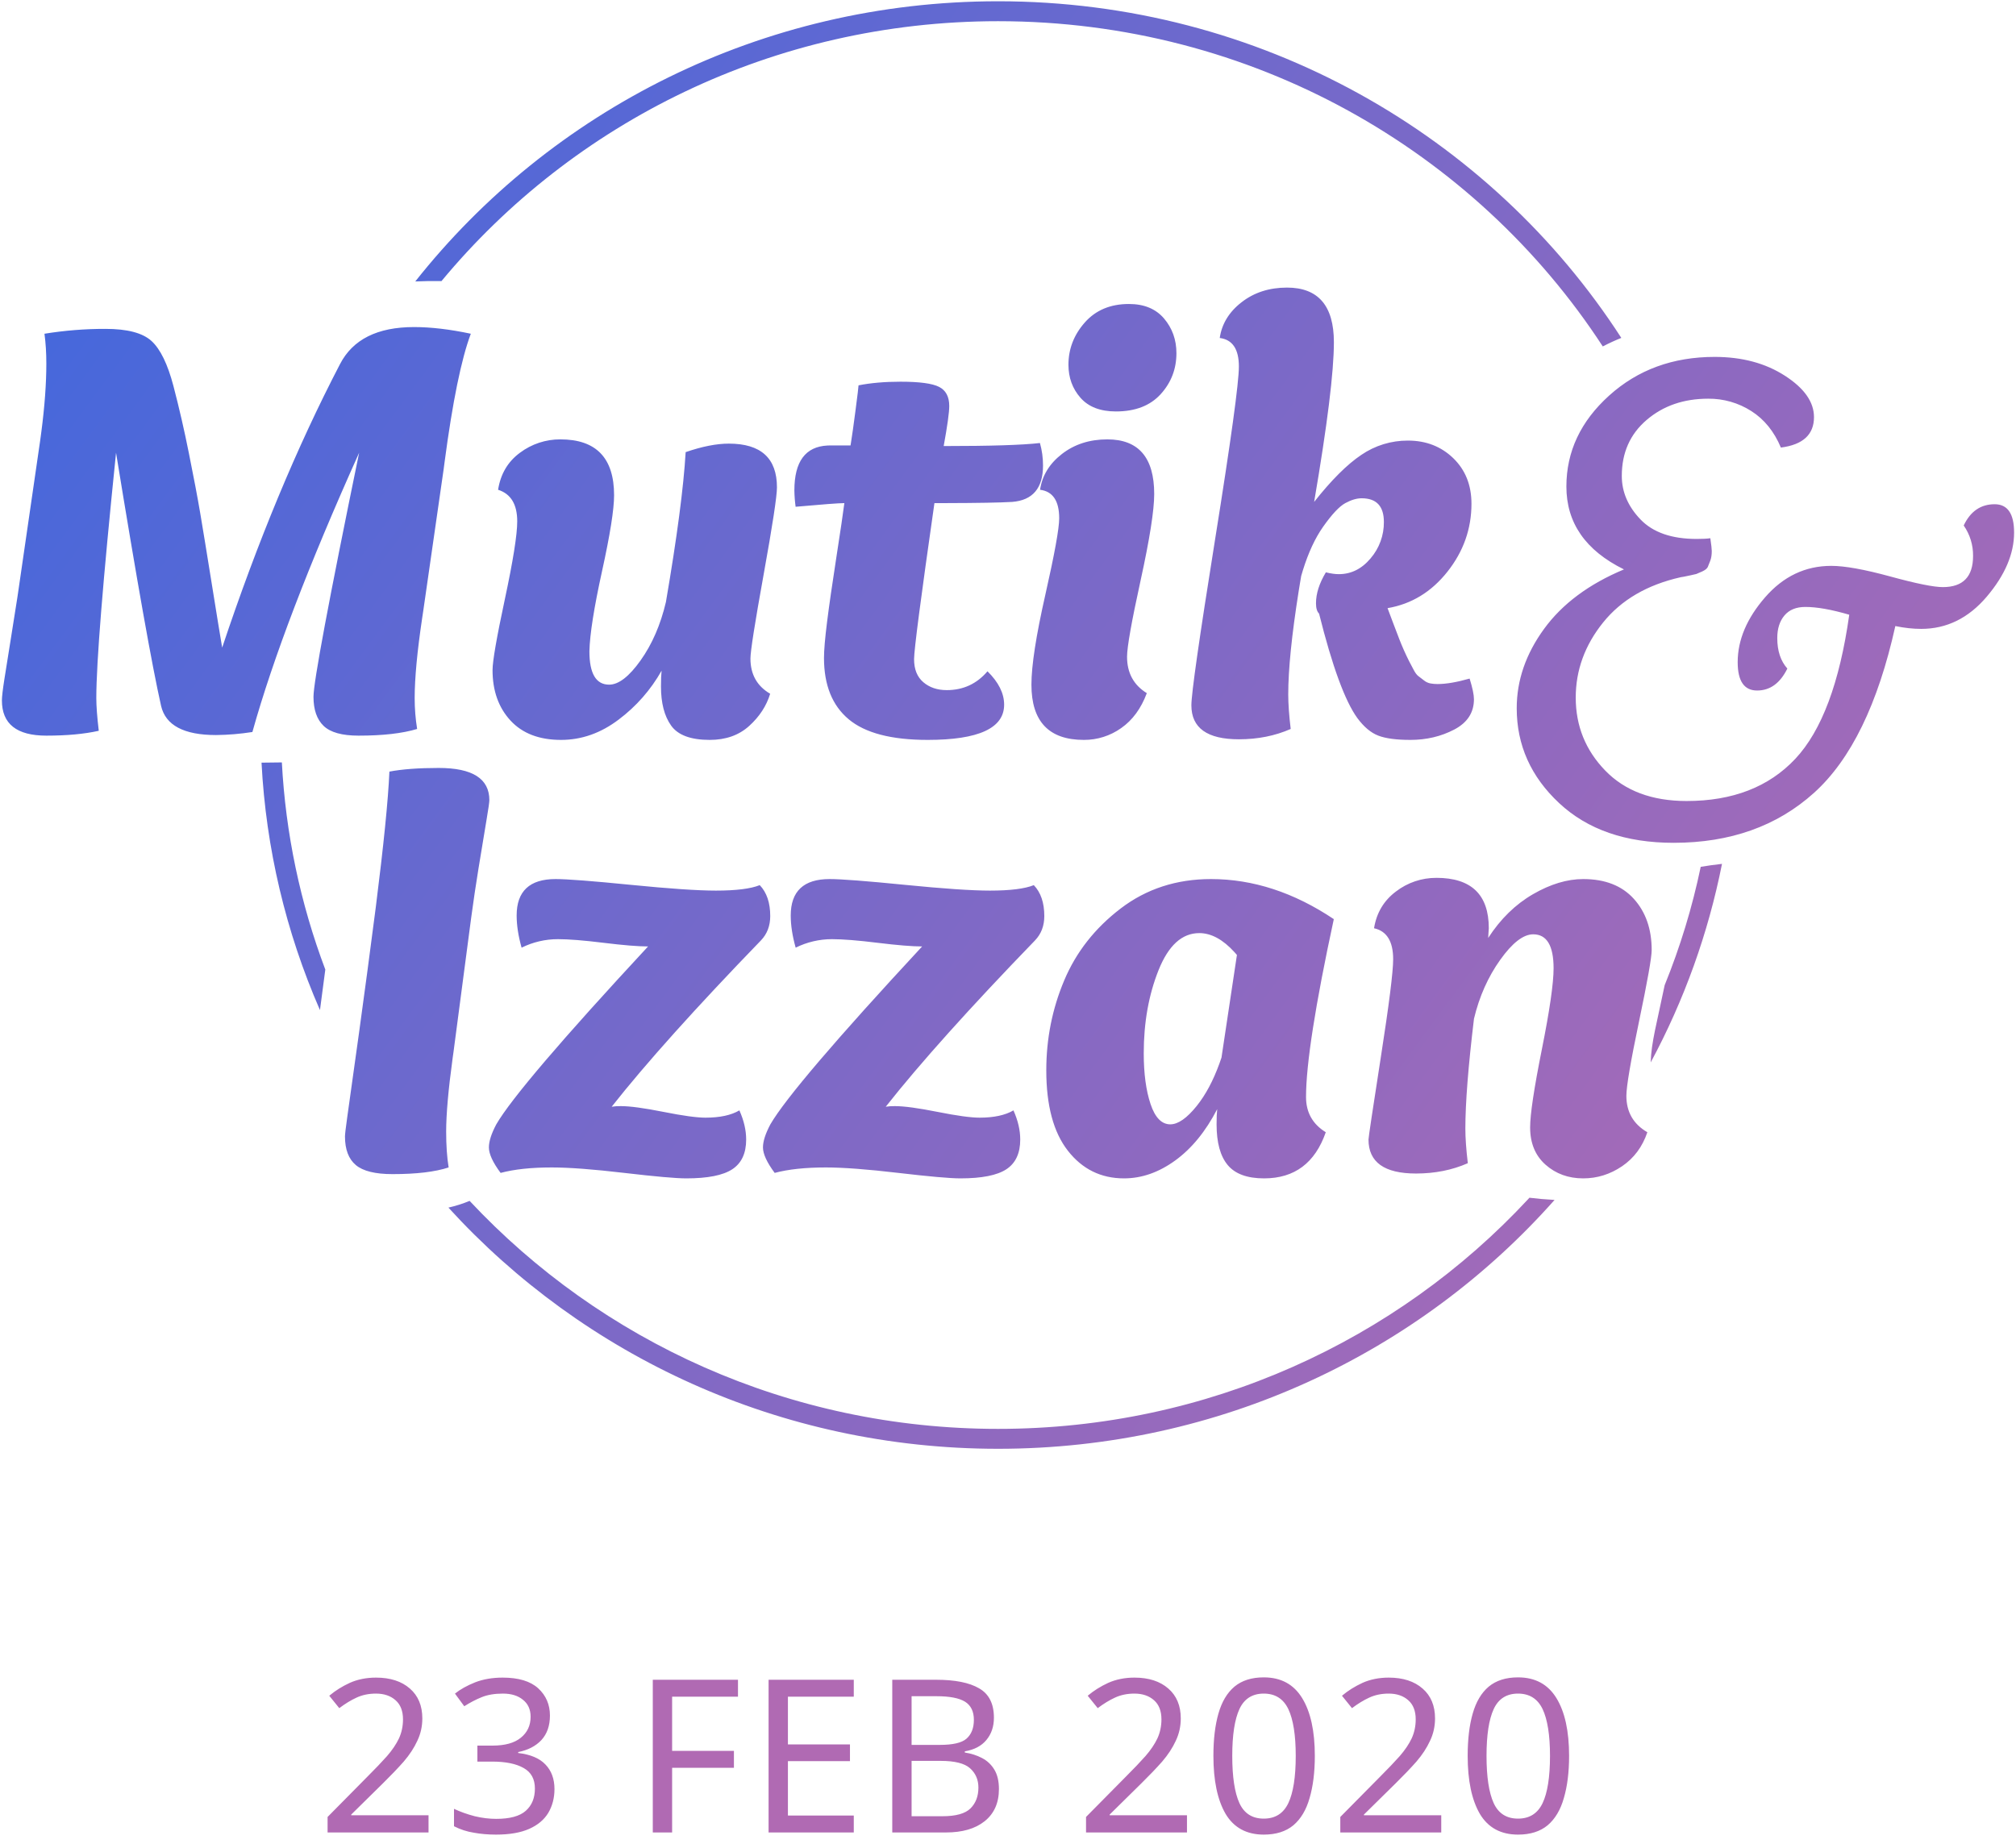
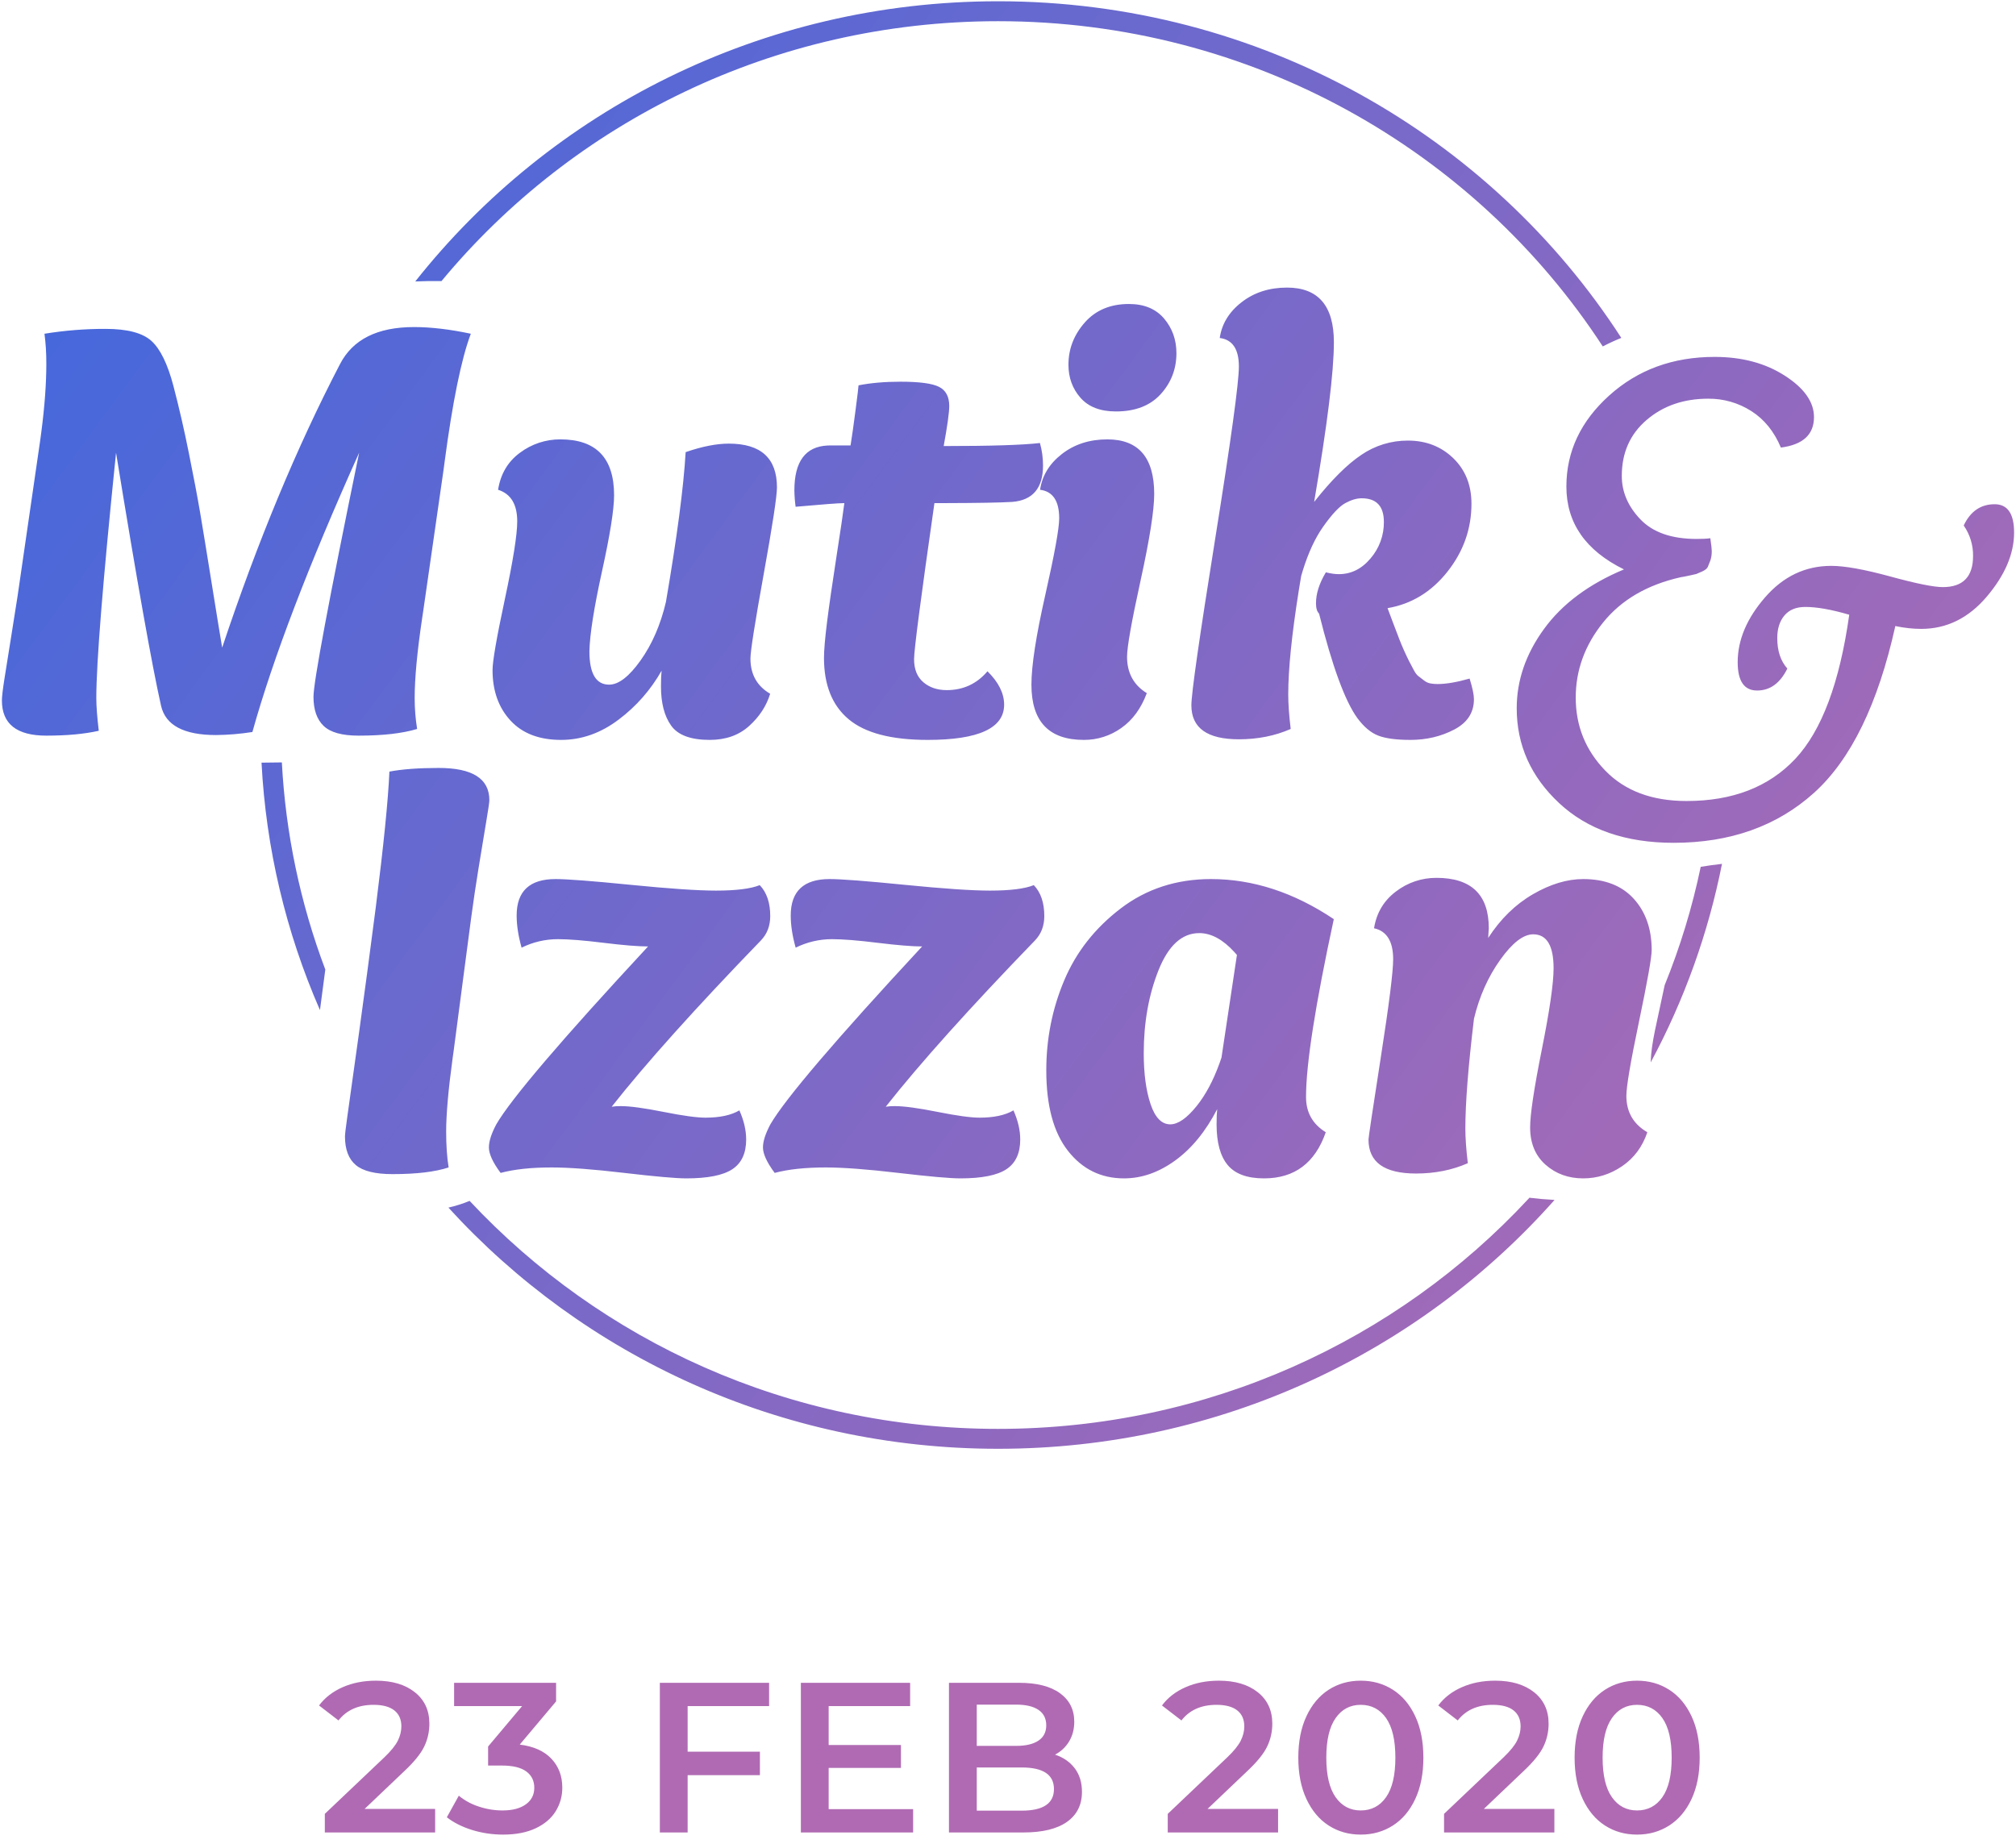
<svg xmlns="http://www.w3.org/2000/svg" width="132" height="121" viewBox="0 0 132 121">
  <defs>
    <linearGradient id="a" x1="0%" y1="24.117%" y2="75.883%">
      <stop offset="0%" stop-color="#4568DC" />
      <stop offset="100%" stop-color="#B06AB3" />
    </linearGradient>
  </defs>
  <g fill="none" fill-rule="evenodd">
-     <text fill="#B06AB3" font-family="Montserrat-SemiBold, Montserrat SemiBold" font-size="14" font-weight="500" letter-spacing=".316" transform="translate(-2 -2)">
-       <tspan x="22.778" y="122">23 FEB 2020</tspan>
-     </text>
+     <path fill="#B06AB3" fill-rule="nonzero" d="M28.492 120v-1.54h-4.62l2.618-2.492c.635-.597 1.064-1.13 1.288-1.596.224-.467.336-.966.336-1.498 0-.868-.317-1.554-.952-2.058-.634-.504-1.484-.756-2.548-.756-.802 0-1.528.142-2.177.427-.648.285-1.164.684-1.547 1.197l1.274.98c.532-.681 1.298-1.022 2.296-1.022.598 0 1.05.121 1.358.364.308.243.462.593.462 1.05 0 .308-.077.618-.23.931-.155.313-.45.679-.89 1.099l-3.892 3.696V120h7.224zm4.447.14c.84 0 1.552-.138 2.135-.413.583-.275 1.02-.646 1.309-1.113a2.89 2.89 0 0 0 .434-1.554c0-.756-.238-1.386-.714-1.89s-1.167-.812-2.072-.924l2.38-2.828V110.2h-6.678v1.526h4.452l-2.226 2.646v1.246h.896c.719 0 1.253.128 1.603.385.35.257.525.614.525 1.071 0 .457-.184.819-.553 1.085-.369.266-.875.399-1.52.399a4.867 4.867 0 0 1-1.574-.259 3.964 3.964 0 0 1-1.295-.707l-.784 1.414c.457.355 1.01.632 1.659.833.649.2 1.323.301 2.023.301zm12.085-.14v-3.752h4.732v-1.54h-4.732v-2.982h5.334V110.2h-7.154v9.8h1.82zm14.764 0v-1.526h-5.53v-2.702h4.732v-1.498h-4.732v-2.548h5.334V110.2h-7.154v9.8h7.35zm7.219 0c1.25 0 2.202-.231 2.856-.693.653-.462.98-1.118.98-1.967 0-.616-.159-1.132-.476-1.547-.318-.415-.747-.712-1.288-.889a2.3 2.3 0 0 0 .924-.868c.224-.373.336-.803.336-1.288 0-.793-.313-1.416-.938-1.869-.626-.453-1.517-.679-2.674-.679h-4.592v9.8h4.872zm-.476-5.67h-2.576v-2.702h2.576c.634 0 1.122.114 1.463.343.34.229.51.567.51 1.015 0 .439-.17.772-.51 1.001-.34.229-.829.343-1.463.343zm.364 4.242h-2.94v-2.828h2.94c1.41 0 2.114.471 2.114 1.414s-.705 1.414-2.114 1.414zM83.684 120v-1.54h-4.62l2.618-2.492c.634-.597 1.064-1.13 1.288-1.596.224-.467.336-.966.336-1.498 0-.868-.318-1.554-.952-2.058-.635-.504-1.484-.756-2.548-.756-.803 0-1.529.142-2.177.427-.649.285-1.165.684-1.547 1.197l1.274.98c.532-.681 1.297-1.022 2.296-1.022.597 0 1.05.121 1.358.364.308.243.462.593.462 1.05 0 .308-.077.618-.231.931-.154.313-.45.679-.89 1.099l-3.891 3.696V120h7.224zm5.412.14c.784 0 1.486-.198 2.107-.595.62-.397 1.108-.975 1.463-1.736.355-.76.532-1.664.532-2.709 0-1.045-.177-1.948-.532-2.709-.355-.76-.842-1.34-1.463-1.736-.62-.397-1.323-.595-2.107-.595-.784 0-1.484.198-2.1.595-.616.397-1.101.975-1.456 1.736-.355.76-.532 1.664-.532 2.709 0 1.045.177 1.948.532 2.709.355.76.84 1.34 1.456 1.736.616.397 1.316.595 2.1.595zm0-1.582c-.69 0-1.239-.29-1.645-.868-.406-.579-.609-1.442-.609-2.59s.203-2.011.61-2.59c.405-.579.953-.868 1.644-.868.7 0 1.253.29 1.66.868.405.579.608 1.442.608 2.59s-.203 2.011-.609 2.59c-.406.579-.959.868-1.659.868zM101.775 120v-1.54h-4.62l2.618-2.492c.634-.597 1.064-1.13 1.288-1.596.224-.467.336-.966.336-1.498 0-.868-.318-1.554-.952-2.058-.635-.504-1.484-.756-2.548-.756-.803 0-1.529.142-2.177.427-.65.285-1.165.684-1.547 1.197l1.274.98c.532-.681 1.297-1.022 2.296-1.022.597 0 1.05.121 1.358.364.308.243.462.593.462 1.05 0 .308-.077.618-.231.931-.154.313-.45.679-.89 1.099l-3.891 3.696V120h7.224zm5.412.14c.784 0 1.486-.198 2.107-.595.62-.397 1.108-.975 1.463-1.736.355-.76.532-1.664.532-2.709 0-1.045-.177-1.948-.532-2.709-.355-.76-.842-1.34-1.463-1.736-.62-.397-1.323-.595-2.107-.595-.784 0-1.484.198-2.1.595-.616.397-1.101.975-1.456 1.736-.355.76-.532 1.664-.532 2.709 0 1.045.177 1.948.532 2.709.355.76.84 1.34 1.456 1.736.616.397 1.316.595 2.1.595zm0-1.582c-.69 0-1.239-.29-1.645-.868-.406-.579-.609-1.442-.609-2.59s.203-2.011.61-2.59c.405-.579.953-.868 1.644-.868.7 0 1.253.29 1.66.868.405.579.608 1.442.608 2.59s-.203 2.011-.609 2.59c-.406.579-.959.868-1.659.868z" />
    <path fill="url(#a)" d="M102.14 80.434c.482.061 1.03.11 1.647.144-8.85 9.986-21.893 16.297-36.438 16.297-14.299 0-27.147-6.1-35.988-15.794a8.68 8.68 0 0 0 1.388-.44c8.583 9.177 20.907 14.93 34.6 14.93 13.746 0 26.112-5.797 34.7-15.035l.092-.102zM38.373 59.566c.755 0 2.397.126 4.929.378 2.531.252 4.39.378 5.575.378 1.32 0 2.275-.12 2.868-.358.458.477.687 1.153.687 2.027 0 .636-.202 1.167-.606 1.59-4.282 4.427-7.541 8.058-9.776 10.894a3.4 3.4 0 0 1 .606-.04c.592 0 1.521.126 2.787.378s2.181.378 2.747.378c.943 0 1.683-.16 2.222-.477.296.662.444 1.299.444 1.908 0 .901-.303 1.55-.909 1.948-.606.398-1.609.597-3.01.597-.673 0-2.026-.12-4.06-.358-2.033-.239-3.615-.358-4.746-.358-1.347 0-2.464.12-3.353.358-.512-.69-.767-1.246-.767-1.67 0-.398.161-.901.484-1.51.97-1.67 4.282-5.554 9.938-11.65-.646 0-1.616-.08-2.909-.238-1.292-.16-2.289-.239-2.989-.239a5.33 5.33 0 0 0-2.383.557c-.216-.769-.324-1.471-.324-2.107 0-1.59.849-2.386 2.545-2.386zm17.946 0c.754 0 2.397.126 4.928.378 2.532.252 4.39.378 5.575.378 1.32 0 2.276-.12 2.868-.358.458.477.687 1.153.687 2.027 0 .636-.202 1.167-.606 1.59-4.282 4.427-7.54 8.058-9.776 10.894a3.4 3.4 0 0 1 .606-.04c.592 0 1.521.126 2.787.378s2.182.378 2.747.378c.943 0 1.683-.16 2.222-.477.296.662.444 1.299.444 1.908 0 .901-.303 1.55-.908 1.948-.606.398-1.61.597-3.01.597-.673 0-2.027-.12-4.06-.358-2.033-.239-3.616-.358-4.747-.358-1.346 0-2.464.12-3.353.358-.511-.69-.767-1.246-.767-1.67 0-.398.161-.901.485-1.51.97-1.67 4.282-5.554 9.937-11.65-.646 0-1.616-.08-2.908-.238-1.293-.16-2.29-.239-2.99-.239a5.33 5.33 0 0 0-2.383.557c-.216-.769-.323-1.471-.323-2.107 0-1.59.848-2.386 2.545-2.386zm24.974 0c2.747 0 5.427.875 8.04 2.624-1.213 5.62-1.819 9.502-1.819 11.65 0 1.006.431 1.775 1.293 2.305-.7 2.014-2.047 3.022-4.04 3.022-1.104 0-1.898-.292-2.383-.875-.485-.583-.727-1.471-.727-2.664 0-.424.013-.755.04-.994-.754 1.458-1.67 2.578-2.747 3.36s-2.195 1.173-3.353 1.173c-1.508 0-2.733-.603-3.676-1.81-.943-1.205-1.414-2.961-1.414-5.267 0-2.068.39-4.029 1.172-5.884.78-1.856 2.013-3.426 3.696-4.712 1.683-1.285 3.656-1.928 5.918-1.928zm14.754-.08c2.29 0 3.434 1.1 3.434 3.3 0 .054-.007.153-.02.299a3.94 3.94 0 0 0-.02.338c.807-1.246 1.784-2.2 2.928-2.863 1.145-.663 2.242-.994 3.293-.994 1.427 0 2.531.43 3.312 1.292.781.862 1.172 1.982 1.172 3.36 0 .477-.276 2.034-.828 4.671-.553 2.638-.829 4.261-.829 4.87 0 1.06.458 1.856 1.374 2.386-.323.954-.875 1.696-1.656 2.227-.781.53-1.63.795-2.545.795-.97 0-1.791-.299-2.465-.895-.673-.596-1.01-1.411-1.01-2.445 0-.848.256-2.551.768-5.109s.768-4.327.768-5.307c0-1.485-.445-2.227-1.334-2.227-.646 0-1.366.557-2.16 1.67-.795 1.113-1.368 2.399-1.718 3.856-.377 3.128-.565 5.527-.565 7.197 0 .61.054 1.365.161 2.266-1.023.45-2.154.676-3.393.676-2.074 0-3.11-.743-3.11-2.227 0-.132.269-1.928.807-5.387.539-3.459.808-5.6.808-6.42 0-1.167-.417-1.843-1.252-2.028.162-1.008.64-1.81 1.434-2.406a4.304 4.304 0 0 1 2.646-.894zM30.728 52.29c2.209 0 3.313.703 3.313 2.108 0 .132-.06.556-.182 1.272-.121.716-.296 1.776-.525 3.18-.172 1.054-.332 2.13-.48 3.228l-.146 1.106-1.01 7.673-.063.45c-.281 2.06-.422 3.66-.422 4.798 0 .902.054 1.683.162 2.346-.889.292-2.114.437-3.676.437-1.131 0-1.933-.198-2.404-.596-.471-.398-.707-1.02-.707-1.869 0-.134.048-.549.145-1.243l.057-.407c.135-.94.377-2.677.727-5.208s.714-5.254 1.09-8.17c.513-4.055.809-7.01.89-8.866.835-.159 1.912-.239 3.231-.239zm49.797 10.815c-1.132 0-2.02.808-2.667 2.425-.646 1.617-.97 3.432-.97 5.447 0 1.325.149 2.431.445 3.32.296.887.727 1.331 1.293 1.331.512 0 1.09-.404 1.737-1.212.582-.728 1.076-1.654 1.483-2.779l.133-.382 1.01-6.72-.162-.184c-.756-.83-1.523-1.246-2.302-1.246zm34.225-4.534a46.493 46.493 0 0 1-4.669 13.002c.036-1.316.413-2.619.915-5.058a45.03 45.03 0 0 0 2.36-7.75c.39-.069.859-.131 1.367-.191l.027-.003zm-94.295-6.644A45.16 45.16 0 0 0 23.3 65.492l-.35 2.654a46.43 46.43 0 0 1-3.826-16.203l1.33-.016zm93.814-26.555c1.79 0 3.323.41 4.595 1.23 1.273.819 1.909 1.723 1.909 2.713 0 1.144-.723 1.809-2.168 1.994-.44-1.05-1.084-1.847-1.932-2.388a5.15 5.15 0 0 0-2.828-.812c-1.603 0-2.946.464-4.03 1.392-1.084.927-1.626 2.149-1.626 3.664 0 1.051.409 2.002 1.226 2.852.816.85 2.042 1.276 3.676 1.276.377 0 .675-.015.895-.046.063.433.094.71.094.835 0 .247-.031.456-.094.626-.063.17-.118.309-.165.417-.047.108-.173.209-.377.302-.204.092-.33.147-.377.162-.04.013-.173.044-.398.09l-.24.05a4.246 4.246 0 0 1-.375.069c-2.2.495-3.896 1.484-5.09 2.968-1.194 1.485-1.791 3.123-1.791 4.917 0 1.855.644 3.448 1.932 4.778 1.288 1.33 3.064 1.994 5.326 1.994 3.016 0 5.388-.92 7.116-2.76 1.729-1.84 2.907-4.986 3.535-9.439-1.162-.34-2.12-.51-2.875-.51-.597 0-1.052.185-1.366.556-.315.372-.472.866-.472 1.485 0 .835.22 1.5.66 1.994-.471.959-1.131 1.438-1.98 1.438-.848 0-1.272-.618-1.272-1.855 0-1.454.597-2.868 1.791-4.244s2.64-2.064 4.336-2.064c.88 0 2.168.232 3.865.695 1.696.464 2.843.696 3.44.696 1.32 0 1.98-.68 1.98-2.04a3.41 3.41 0 0 0-.613-1.995c.44-.928 1.115-1.392 2.026-1.392.849 0 1.273.619 1.273 1.856 0 1.391-.597 2.79-1.79 4.197-1.195 1.407-2.625 2.11-4.29 2.11-.534 0-1.1-.061-1.696-.185-1.132 5.102-2.907 8.744-5.326 10.924-2.42 2.18-5.483 3.27-9.19 3.27-3.142 0-5.64-.866-7.494-2.598-1.854-1.731-2.78-3.803-2.78-6.215 0-1.825.596-3.556 1.79-5.195 1.194-1.64 2.938-2.938 5.232-3.896-2.514-1.237-3.77-3.046-3.77-5.427 0-2.289.934-4.275 2.803-5.96 1.87-1.686 4.171-2.529 6.905-2.529zm-28.001-4.539c2.047 0 3.07 1.193 3.07 3.579 0 1.934-.431 5.42-1.293 10.456 1.131-1.431 2.161-2.459 3.09-3.081a5.365 5.365 0 0 1 3.05-.935c1.186 0 2.175.385 2.97 1.153.794.769 1.191 1.763 1.191 2.982 0 1.643-.525 3.128-1.575 4.453-1.05 1.325-2.357 2.12-3.919 2.385.087.234.19.51.31.827l.094.247.27.707.094.247a16.622 16.622 0 0 0 .646 1.451c.081.146.175.325.283.537.108.212.216.358.323.437.108.08.23.173.364.279a.955.955 0 0 0 .424.198c.148.027.303.04.465.04.565 0 1.265-.12 2.1-.358.189.61.283 1.06.283 1.352 0 .875-.43 1.537-1.293 1.988-.861.45-1.818.676-2.868.676-.915 0-1.616-.093-2.1-.279-.485-.185-.943-.57-1.374-1.152-.808-1.114-1.643-3.393-2.505-6.839-.134-.132-.202-.358-.202-.676 0-.636.216-1.312.647-2.027.323.08.606.119.848.119.808 0 1.502-.345 2.08-1.034a3.6 3.6 0 0 0 .87-2.385c0-1.034-.486-1.55-1.455-1.55-.323 0-.68.105-1.07.317-.391.212-.876.73-1.455 1.55-.521.74-.96 1.684-1.318 2.831l-.116.39-.08.477-.084.515c-.456 2.88-.684 5.134-.684 6.761 0 .61.053 1.365.161 2.266-1.023.45-2.154.676-3.393.676-2.074 0-3.11-.742-3.11-2.226 0-.769.518-4.394 1.554-10.874 1.037-6.48 1.556-10.251 1.556-11.311 0-1.14-.418-1.763-1.253-1.869.135-.927.613-1.71 1.435-2.345.821-.637 1.81-.955 2.969-.955zm-47.575 9.94c2.343 0 3.515 1.219 3.515 3.657 0 .928-.263 2.585-.788 4.97-.525 2.386-.801 4.135-.828 5.248 0 1.458.431 2.187 1.293 2.187.62 0 1.306-.53 2.06-1.59s1.306-2.333 1.656-3.817c.727-4.241 1.158-7.514 1.293-9.82 1.077-.371 2.02-.557 2.828-.557 2.1 0 3.15.954 3.15 2.863 0 .583-.289 2.478-.868 5.685-.579 3.207-.868 5.05-.868 5.526 0 1.034.43 1.803 1.292 2.306-.242.795-.7 1.498-1.373 2.107-.673.61-1.535.915-2.586.915-1.238 0-2.08-.312-2.524-.935-.445-.622-.667-1.477-.667-2.564 0-.45.014-.795.04-1.034a10.346 10.346 0 0 1-2.807 3.2c-1.172.889-2.43 1.333-3.777 1.333-1.428 0-2.532-.424-3.313-1.272-.78-.849-1.171-1.949-1.171-3.3 0-.583.269-2.134.808-4.652.538-2.518.808-4.214.808-5.089 0-1.113-.418-1.802-1.253-2.067.162-1.034.64-1.842 1.434-2.426a4.368 4.368 0 0 1 2.646-.874zm35.81 0c2.047 0 3.07 1.192 3.07 3.578 0 1.06-.296 2.942-.888 5.646-.593 2.703-.89 4.373-.89 5.009 0 1.06.432 1.855 1.294 2.385-.377 1.008-.936 1.77-1.677 2.287a4.178 4.178 0 0 1-2.444.775c-2.29 0-3.434-1.206-3.434-3.618 0-1.246.303-3.207.91-5.884.605-2.677.908-4.347.908-5.01 0-1.14-.417-1.762-1.252-1.868.135-.928.613-1.71 1.434-2.346.821-.636 1.811-.954 2.97-.954zm-13.542-3.777c1.239 0 2.08.112 2.525.338.444.225.667.642.667 1.252 0 .424-.122 1.299-.364 2.624 3.07 0 5.17-.066 6.302-.199.135.477.202.968.202 1.471 0 1.485-.673 2.28-2.02 2.386-.795.047-2.237.073-4.326.078l-.764.001c-.889 6.203-1.333 9.608-1.333 10.218 0 .663.202 1.166.606 1.51.404.345.916.518 1.535.518 1.077 0 1.966-.411 2.666-1.233.727.716 1.09 1.445 1.09 2.187 0 1.537-1.669 2.306-5.008 2.306-2.37 0-4.094-.45-5.171-1.352-1.077-.901-1.616-2.24-1.616-4.015 0-.504.067-1.293.202-2.366.135-1.074.337-2.478.606-4.214.27-1.736.444-2.923.525-3.559-.35 0-1.414.08-3.191.239a8.755 8.755 0 0 1-.081-1.074c0-1.886.722-2.865 2.166-2.937l.177-.005h1.333l.025-.151c.078-.48.177-1.185.298-2.115.135-1.034.202-1.59.202-1.67.808-.159 1.724-.238 2.747-.238zm-31.85-3.578c1.103 0 2.342.145 3.716.437-.622 1.656-1.193 4.453-1.715 8.388l-.063.478-1.333 9.263-.068.451c-.332 2.224-.497 3.982-.497 5.275 0 .689.054 1.365.161 2.027-.97.292-2.249.437-3.837.437-1.078 0-1.839-.212-2.283-.636-.444-.424-.666-1.06-.666-1.908 0-.954.996-6.282 2.989-15.983-3.313 7.369-5.642 13.465-6.989 18.289a16.34 16.34 0 0 1-2.383.199c-2.1 0-3.3-.636-3.596-1.909-.592-2.624-1.575-8.15-2.949-16.579-.861 8.403-1.292 13.757-1.292 16.063 0 .53.054 1.245.161 2.146-.942.212-2.087.318-3.433.318-1.94 0-2.909-.768-2.909-2.305 0-.239.054-.703.162-1.392.107-.69.255-1.617.444-2.783.168-1.037.303-1.895.407-2.576l.037-.247L4.63 30.852l.076-.565c.219-1.677.328-3.172.328-4.484 0-.69-.04-1.338-.122-1.948a24.674 24.674 0 0 1 4-.318c1.427 0 2.43.265 3.01.795.578.53 1.056 1.51 1.433 2.942a76.32 76.32 0 0 1 1.01 4.393c.324 1.604.573 2.922.748 3.956.175 1.034.424 2.558.747 4.572.323 2.015.552 3.42.687 4.215 2.316-6.945 4.888-13.134 7.716-18.567.835-1.617 2.45-2.425 4.847-2.425zm46.806-1.511c.997 0 1.764.318 2.303.954.538.636.808 1.391.808 2.266 0 1.034-.344 1.928-1.03 2.684-.687.755-1.663 1.133-2.93 1.133-1.023 0-1.797-.298-2.322-.895-.525-.596-.788-1.318-.788-2.166 0-1.034.357-1.955 1.07-2.764.714-.808 1.677-1.212 2.89-1.212zM67.35 2.083c17.17 0 32.246 8.795 40.808 22.045-.405.161-.81.348-1.214.558C98.6 11.878 83.985 3.388 67.349 3.388c-14.705 0-27.832 6.634-36.443 17.02a26.105 26.105 0 0 0-1.715.023C38.024 9.267 51.83 2.083 67.349 2.083z" transform="translate(-2 -2)" />
  </g>
</svg>
